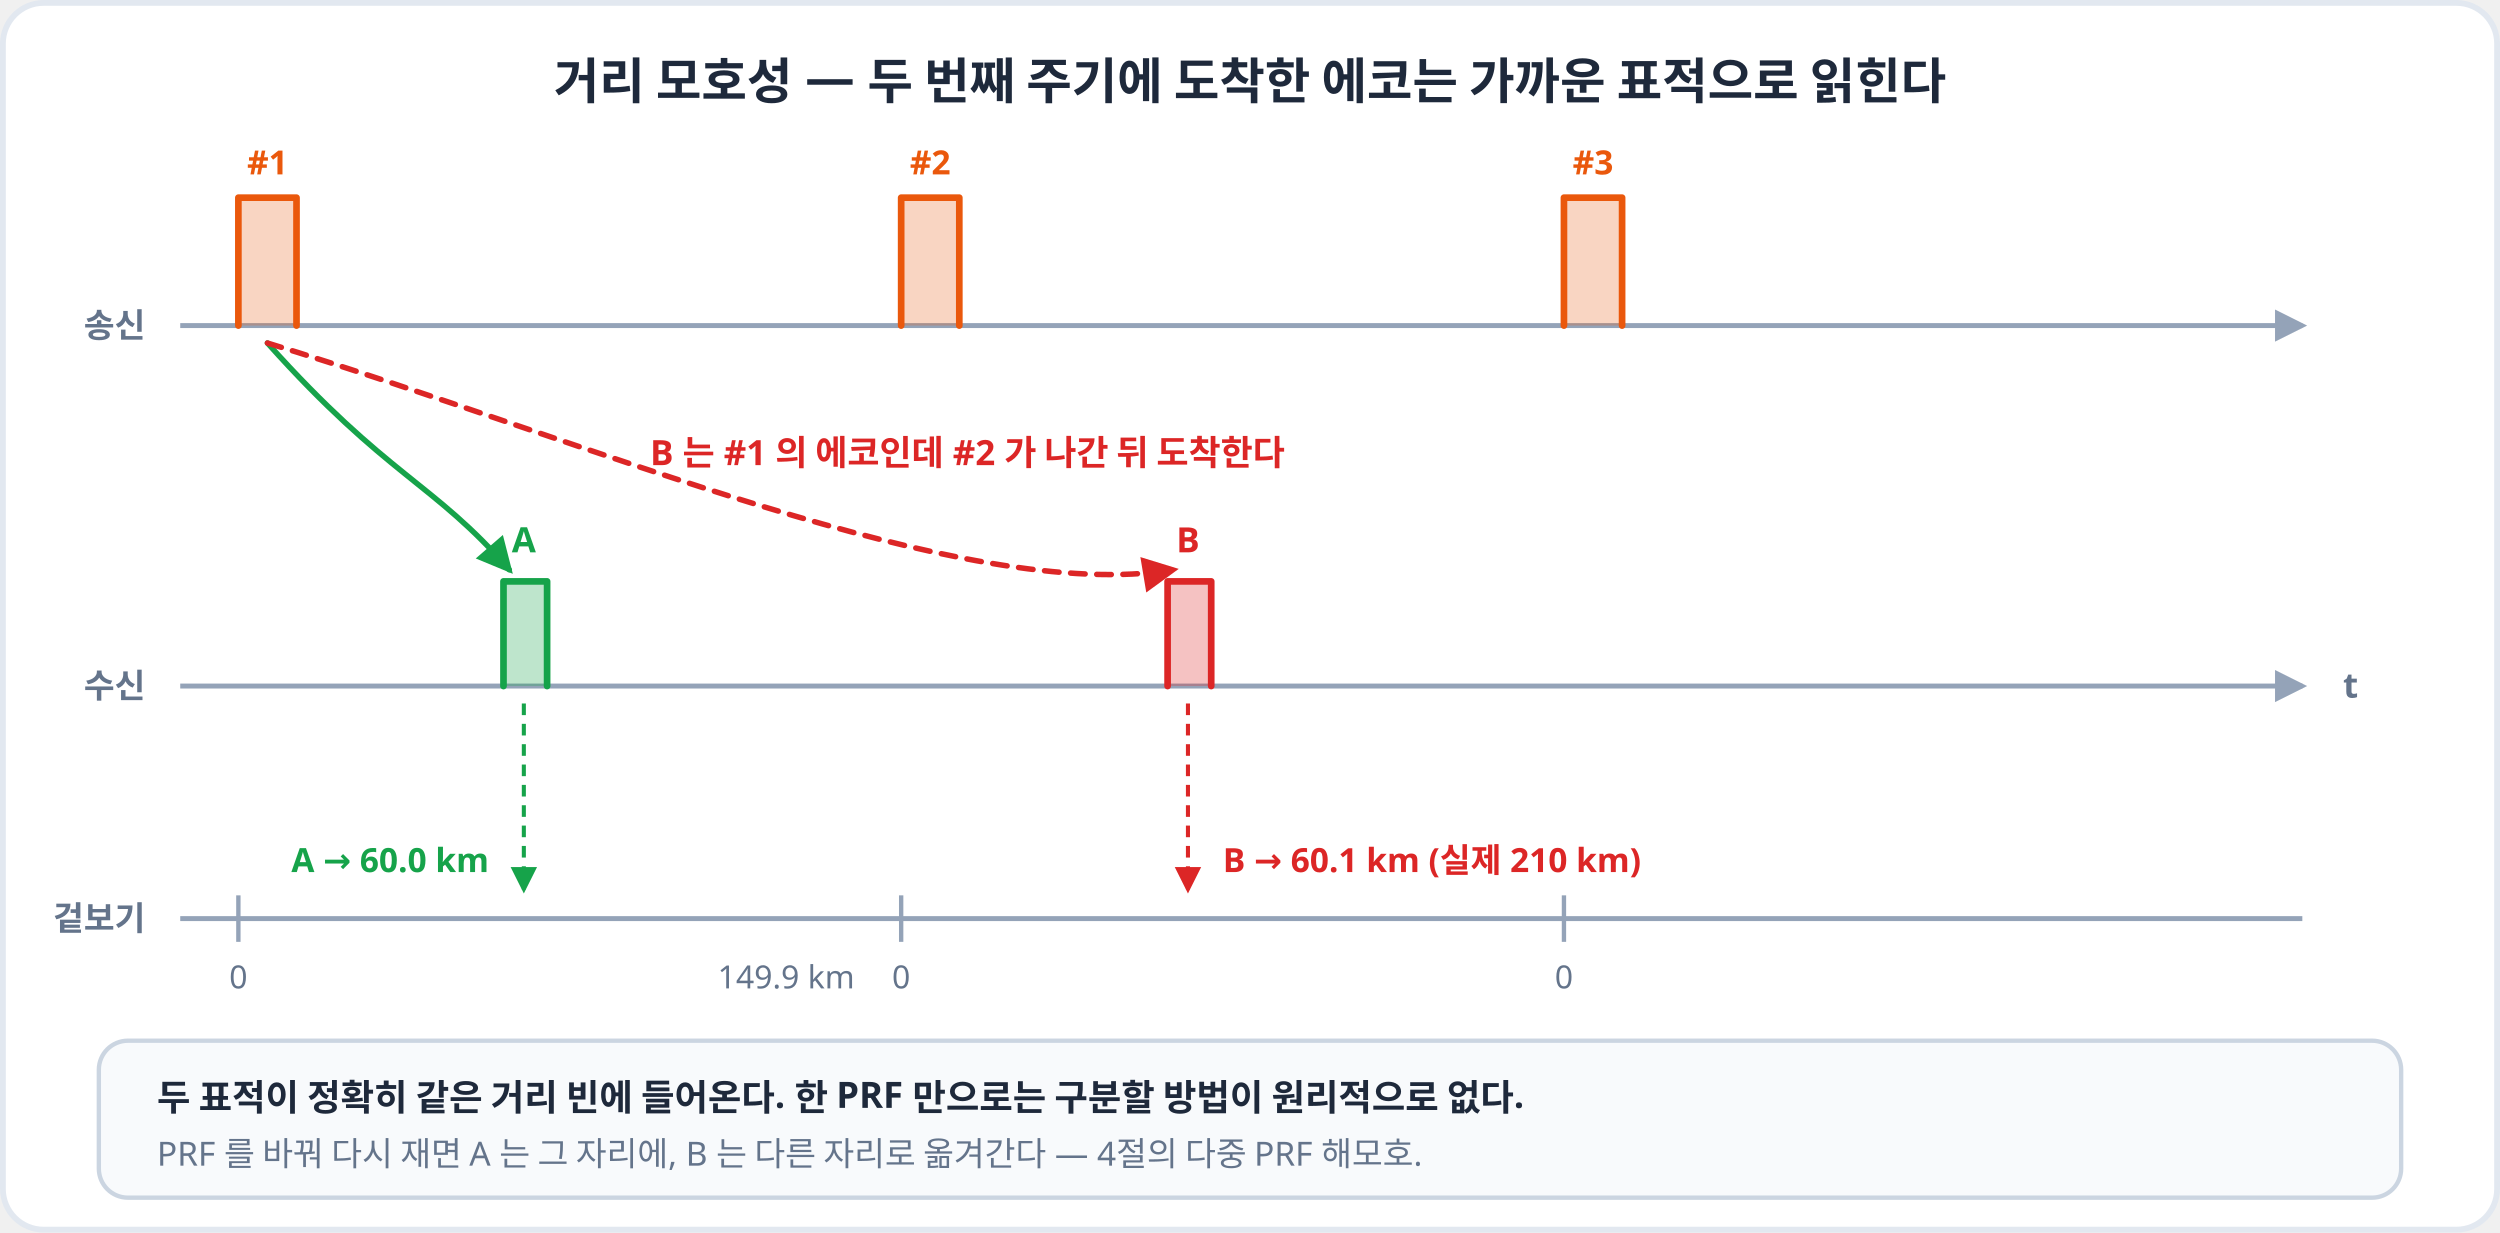
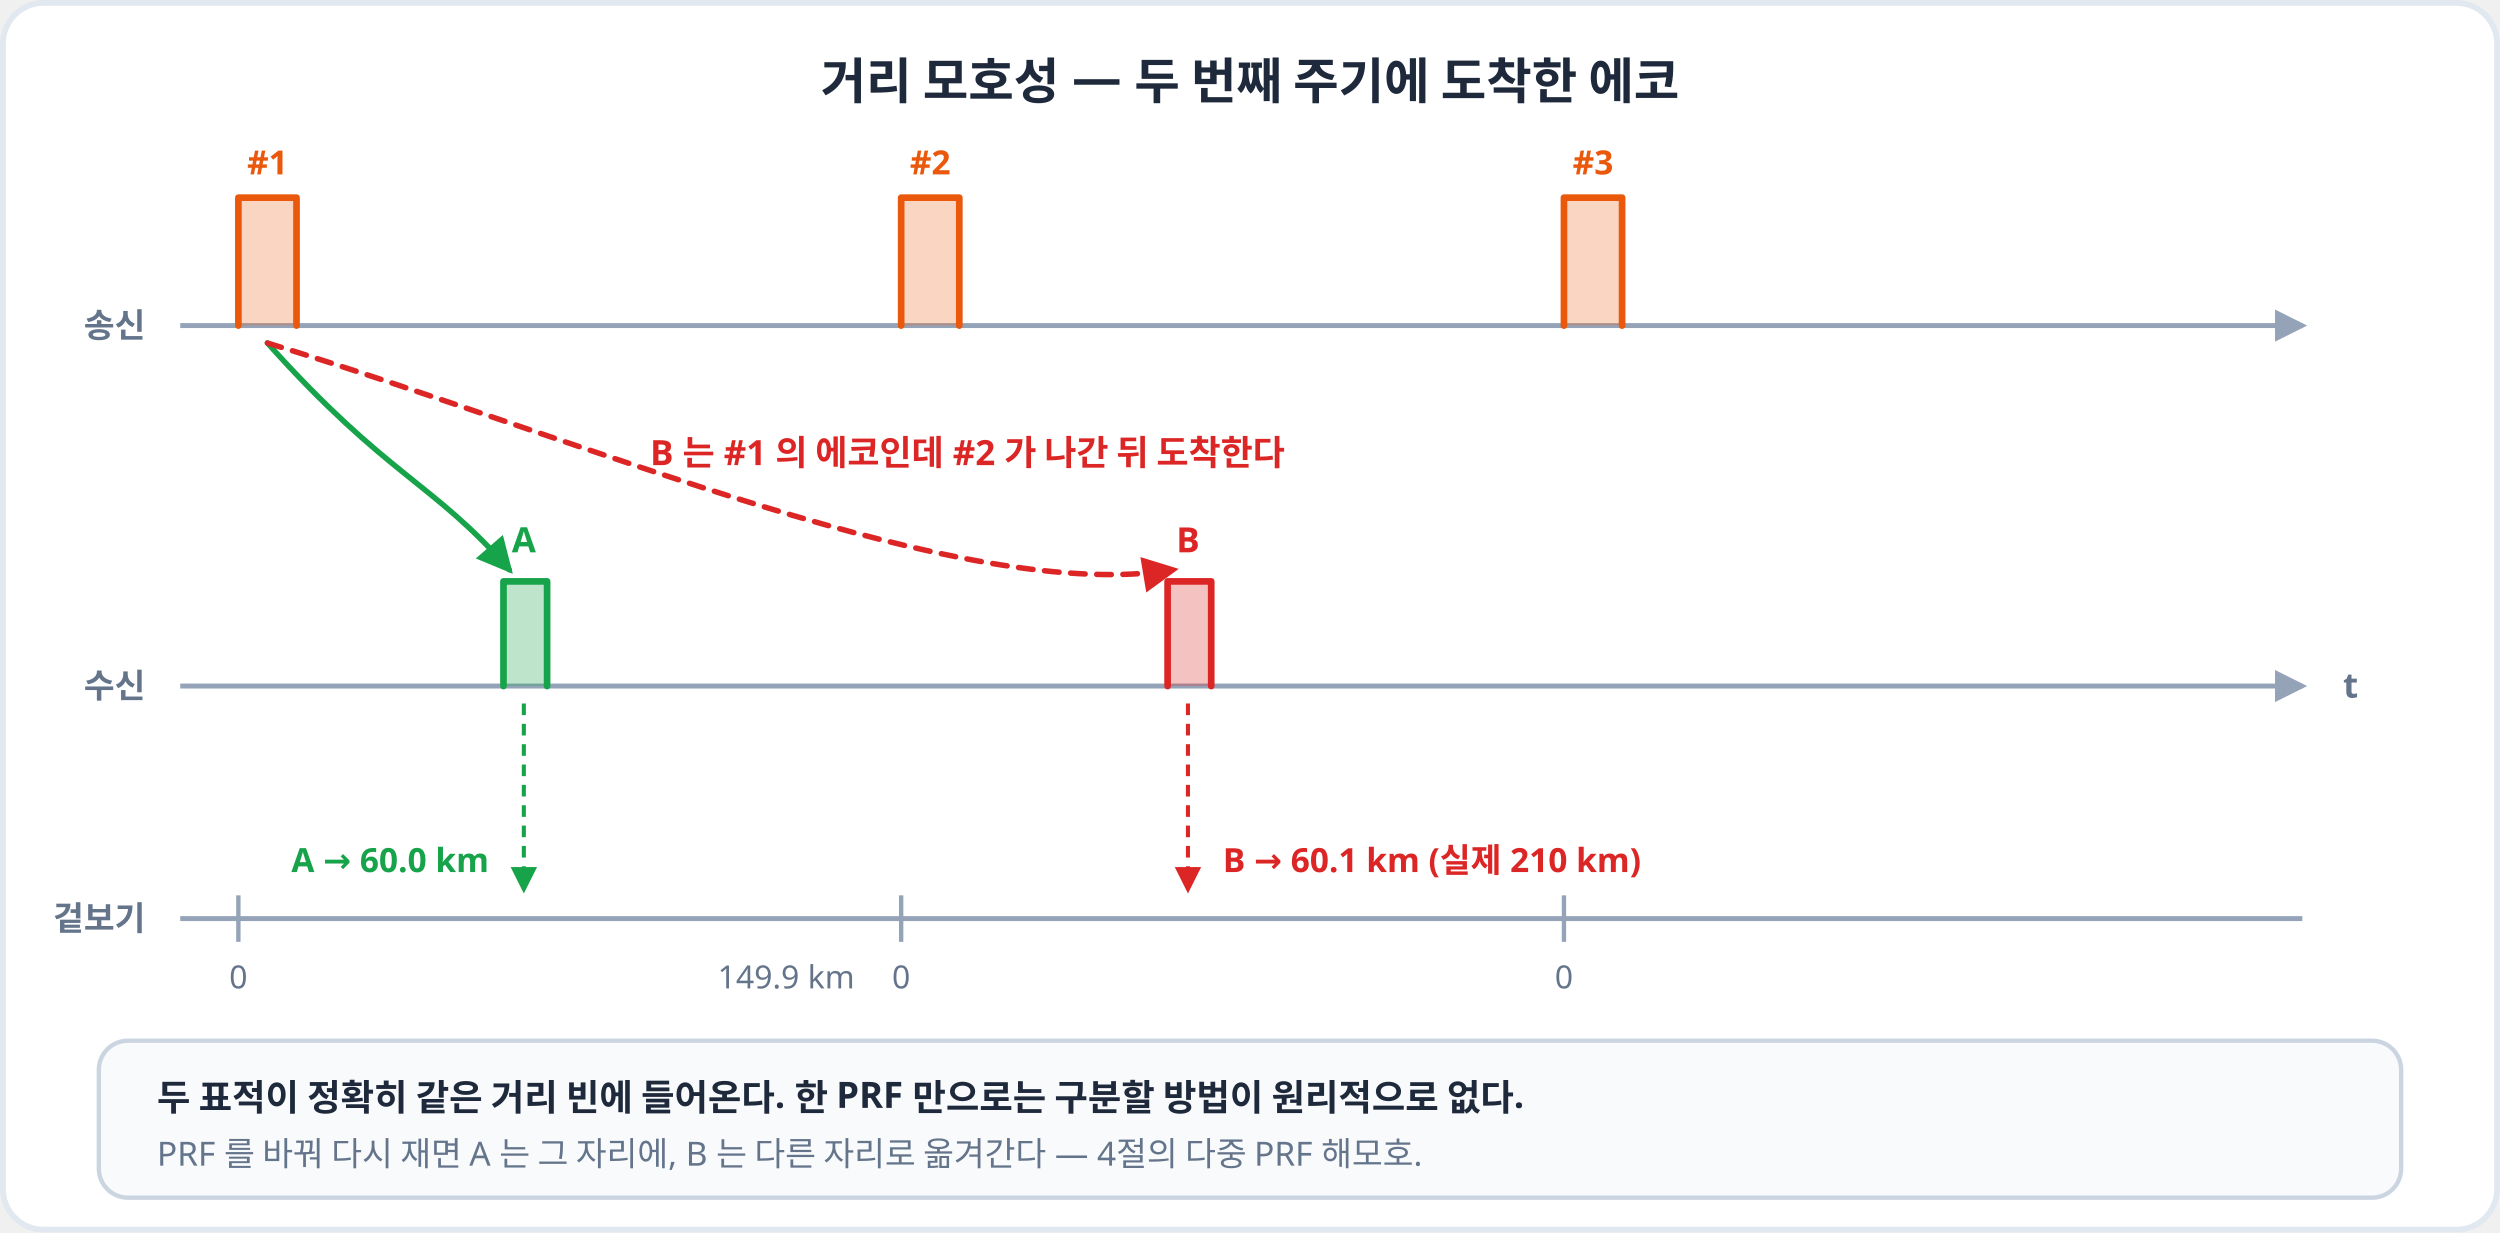
<svg xmlns="http://www.w3.org/2000/svg" viewBox="0 0 860 424" font-family="Segoe UI, Malgun Gothic, Apple SD Gothic Neo, sans-serif">
  <defs>
    <marker id="ar-mute" viewBox="0 0 10 10" refX="8.5" refY="5" markerWidth="6.5" markerHeight="6.5" orient="auto-start-reverse">
      <path d="M0,0 L10,5 L0,10 z" fill="#64748b" />
    </marker>
    <marker id="ar-blue" viewBox="0 0 10 10" refX="8.5" refY="5" markerWidth="6.5" markerHeight="6.5" orient="auto-start-reverse">
      <path d="M0,0 L10,5 L0,10 z" fill="#2563eb" />
    </marker>
    <marker id="ar-orange" viewBox="0 0 10 10" refX="8.5" refY="5" markerWidth="6.5" markerHeight="6.5" orient="auto-start-reverse">
      <path d="M0,0 L10,5 L0,10 z" fill="#ea580c" />
    </marker>
    <marker id="ar-green" viewBox="0 0 10 10" refX="8.5" refY="5" markerWidth="6.5" markerHeight="6.5" orient="auto-start-reverse">
      <path d="M0,0 L10,5 L0,10 z" fill="#16a34a" />
    </marker>
    <marker id="ar-red" viewBox="0 0 10 10" refX="8.5" refY="5" markerWidth="6.5" markerHeight="6.5" orient="auto-start-reverse">
      <path d="M0,0 L10,5 L0,10 z" fill="#dc2626" />
    </marker>
    <marker id="ar-violet" viewBox="0 0 10 10" refX="8.5" refY="5" markerWidth="6.5" markerHeight="6.5" orient="auto-start-reverse">
      <path d="M0,0 L10,5 L0,10 z" fill="#7c3aed" />
    </marker>
    <marker id="ar-axis" viewBox="0 0 10 10" refX="8.5" refY="5" markerWidth="6.5" markerHeight="6.5" orient="auto-start-reverse">
      <path d="M0,0 L10,5 L0,10 z" fill="#94a3b8" />
    </marker>
    <marker id="ar-sky" viewBox="0 0 10 10" refX="8.5" refY="5" markerWidth="6.5" markerHeight="6.5" orient="auto-start-reverse">
      <path d="M0,0 L10,5 L0,10 z" fill="#0284c7" />
    </marker>
  </defs>
  <rect x="1" y="1" width="858" height="422" rx="14" fill="#ffffff" stroke="#e2e8f0" stroke-width="2" />
-   <text x="430" y="34" font-size="17" fill="#1e293b" text-anchor="middle" font-weight="700">거리 모호성 — 두 번째 주기에 도착한 에코는 가까운 표적으로 읽힌다</text>
+   <text x="430" y="34" font-size="17" fill="#1e293b" text-anchor="middle" font-weight="700">거리 모호성 — 두 번째 주기에 도착한 에코</text>
  <line x1="62" y1="112" x2="792" y2="112" stroke="#94a3b8" stroke-width="1.7" stroke-linecap="butt" marker-end="url(#ar-axis)" />
  <text x="50" y="116" font-size="11.5" fill="#64748b" text-anchor="end" font-weight="700">송신</text>
  <rect x="82" y="68" width="20" height="44" rx="0" fill="#ea580c" stroke="none" stroke-width="1.6" fill-opacity="0.25" />
  <path d="M82.0,112 L82.0,68 L102.0,68 L102.0,112" fill="none" stroke="#ea580c" stroke-width="2.3" stroke-linecap="round" stroke-linejoin="round" />
  <text x="92" y="60" font-size="11.5" fill="#ea580c" text-anchor="middle" font-weight="700">#1</text>
  <rect x="310" y="68" width="20" height="44" rx="0" fill="#ea580c" stroke="none" stroke-width="1.6" fill-opacity="0.25" />
  <path d="M310.0,112 L310.0,68 L330.0,68 L330.0,112" fill="none" stroke="#ea580c" stroke-width="2.3" stroke-linecap="round" stroke-linejoin="round" />
  <text x="320" y="60" font-size="11.5" fill="#ea580c" text-anchor="middle" font-weight="700">#2</text>
  <rect x="538" y="68" width="20" height="44" rx="0" fill="#ea580c" stroke="none" stroke-width="1.6" fill-opacity="0.25" />
  <path d="M538.0,112 L538.0,68 L558.0,68 L558.0,112" fill="none" stroke="#ea580c" stroke-width="2.3" stroke-linecap="round" stroke-linejoin="round" />
  <text x="548" y="60" font-size="11.5" fill="#ea580c" text-anchor="middle" font-weight="700">#3</text>
  <line x1="62" y1="236" x2="792" y2="236" stroke="#94a3b8" stroke-width="1.7" stroke-linecap="butt" marker-end="url(#ar-axis)" />
  <text x="50" y="240" font-size="11.5" fill="#64748b" text-anchor="end" font-weight="700">수신</text>
  <text x="806" y="240" font-size="12" fill="#64748b" text-anchor="start" font-weight="700">t</text>
  <rect x="173.2" y="200" width="15" height="36" rx="0" fill="#16a34a" stroke="none" stroke-width="1.6" fill-opacity="0.28" />
  <path d="M173.2,236 L173.2,200 L188.2,200 L188.2,236" fill="none" stroke="#16a34a" stroke-width="2.3" stroke-linecap="round" stroke-linejoin="round" />
  <text x="180.2" y="190" font-size="12" fill="#16a34a" text-anchor="middle" font-weight="700">A</text>
  <path d="M92.0,118 C133.2,164 149.2,166 175.2,196" fill="none" stroke="#16a34a" stroke-width="1.9" stroke-linecap="round" stroke-linejoin="round" marker-end="url(#ar-green)" />
  <rect x="401.656" y="200" width="15" height="36" rx="0" fill="#dc2626" stroke="none" stroke-width="1.6" fill-opacity="0.28" />
  <path d="M401.656,236 L401.656,200 L416.656,200 L416.656,236" fill="none" stroke="#dc2626" stroke-width="2.3" stroke-linecap="round" stroke-linejoin="round" />
  <text x="408.656" y="190" font-size="12" fill="#dc2626" text-anchor="middle" font-weight="700">B</text>
  <path d="M92.0,118 C203.2,152 331.656,208 403.656,196" fill="none" stroke="#dc2626" stroke-width="1.9" stroke-linecap="round" stroke-linejoin="round" stroke-dasharray="5 4" marker-end="url(#ar-red)" />
  <text x="332.8" y="160" font-size="12" fill="#dc2626" text-anchor="middle" font-weight="700">B 는 #1 의 에코인데 #2 가 나간 뒤 도착한다</text>
  <line x1="62" y1="316" x2="792" y2="316" stroke="#94a3b8" stroke-width="1.7" stroke-linecap="butt" />
  <text x="50" y="320" font-size="11.5" fill="#64748b" text-anchor="end" font-weight="700">겉보기</text>
  <line x1="82" y1="308" x2="82" y2="324" stroke="#94a3b8" stroke-width="1.5" stroke-linecap="butt" />
  <text x="82" y="340" font-size="11" fill="#64748b" text-anchor="middle" font-weight="400">0</text>
  <text x="294" y="340" font-size="11" fill="#64748b" text-anchor="end" font-weight="400">149.9 km</text>
  <line x1="310" y1="308" x2="310" y2="324" stroke="#94a3b8" stroke-width="1.5" stroke-linecap="butt" />
  <text x="310" y="340" font-size="11" fill="#64748b" text-anchor="middle" font-weight="400">0</text>
  <line x1="538" y1="308" x2="538" y2="324" stroke="#94a3b8" stroke-width="1.5" stroke-linecap="butt" />
  <text x="538" y="340" font-size="11" fill="#64748b" text-anchor="middle" font-weight="400">0</text>
  <line x1="180.2" y1="242" x2="180.2" y2="306" stroke="#16a34a" stroke-width="1.4" stroke-linecap="butt" stroke-dasharray="4 3" marker-end="url(#ar-green)" />
  <text x="168.2" y="300" font-size="11.5" fill="#16a34a" text-anchor="end" font-weight="700">A → 60.0 km</text>
  <line x1="408.656" y1="242" x2="408.656" y2="306" stroke="#dc2626" stroke-width="1.4" stroke-linecap="butt" stroke-dasharray="4 3" marker-end="url(#ar-red)" />
  <text x="420.656" y="300" font-size="11.5" fill="#dc2626" text-anchor="start" font-weight="700">B → 60.1 km (실제 210 km)</text>
  <rect x="34" y="358" width="792" height="54" rx="10" fill="#f8fafc" stroke="#cbd5e1" stroke-width="1.5" />
  <text x="54" y="382" font-size="12.5" fill="#1e293b" text-anchor="start" font-weight="700">두 표적이 정확히 같은 거리 빈에 들어온다. 한 PRF 만으로는 구분할 방법이 원리적으로 없다.</text>
  <text x="54" y="401" font-size="11.5" fill="#64748b" text-anchor="start" font-weight="400">PRF 를 바꿔 다시 재면 A 는 그 자리에, B 는 다른 자리로 옮겨간다 — 4절의 다중 PRF 해모호.</text>
</svg>
